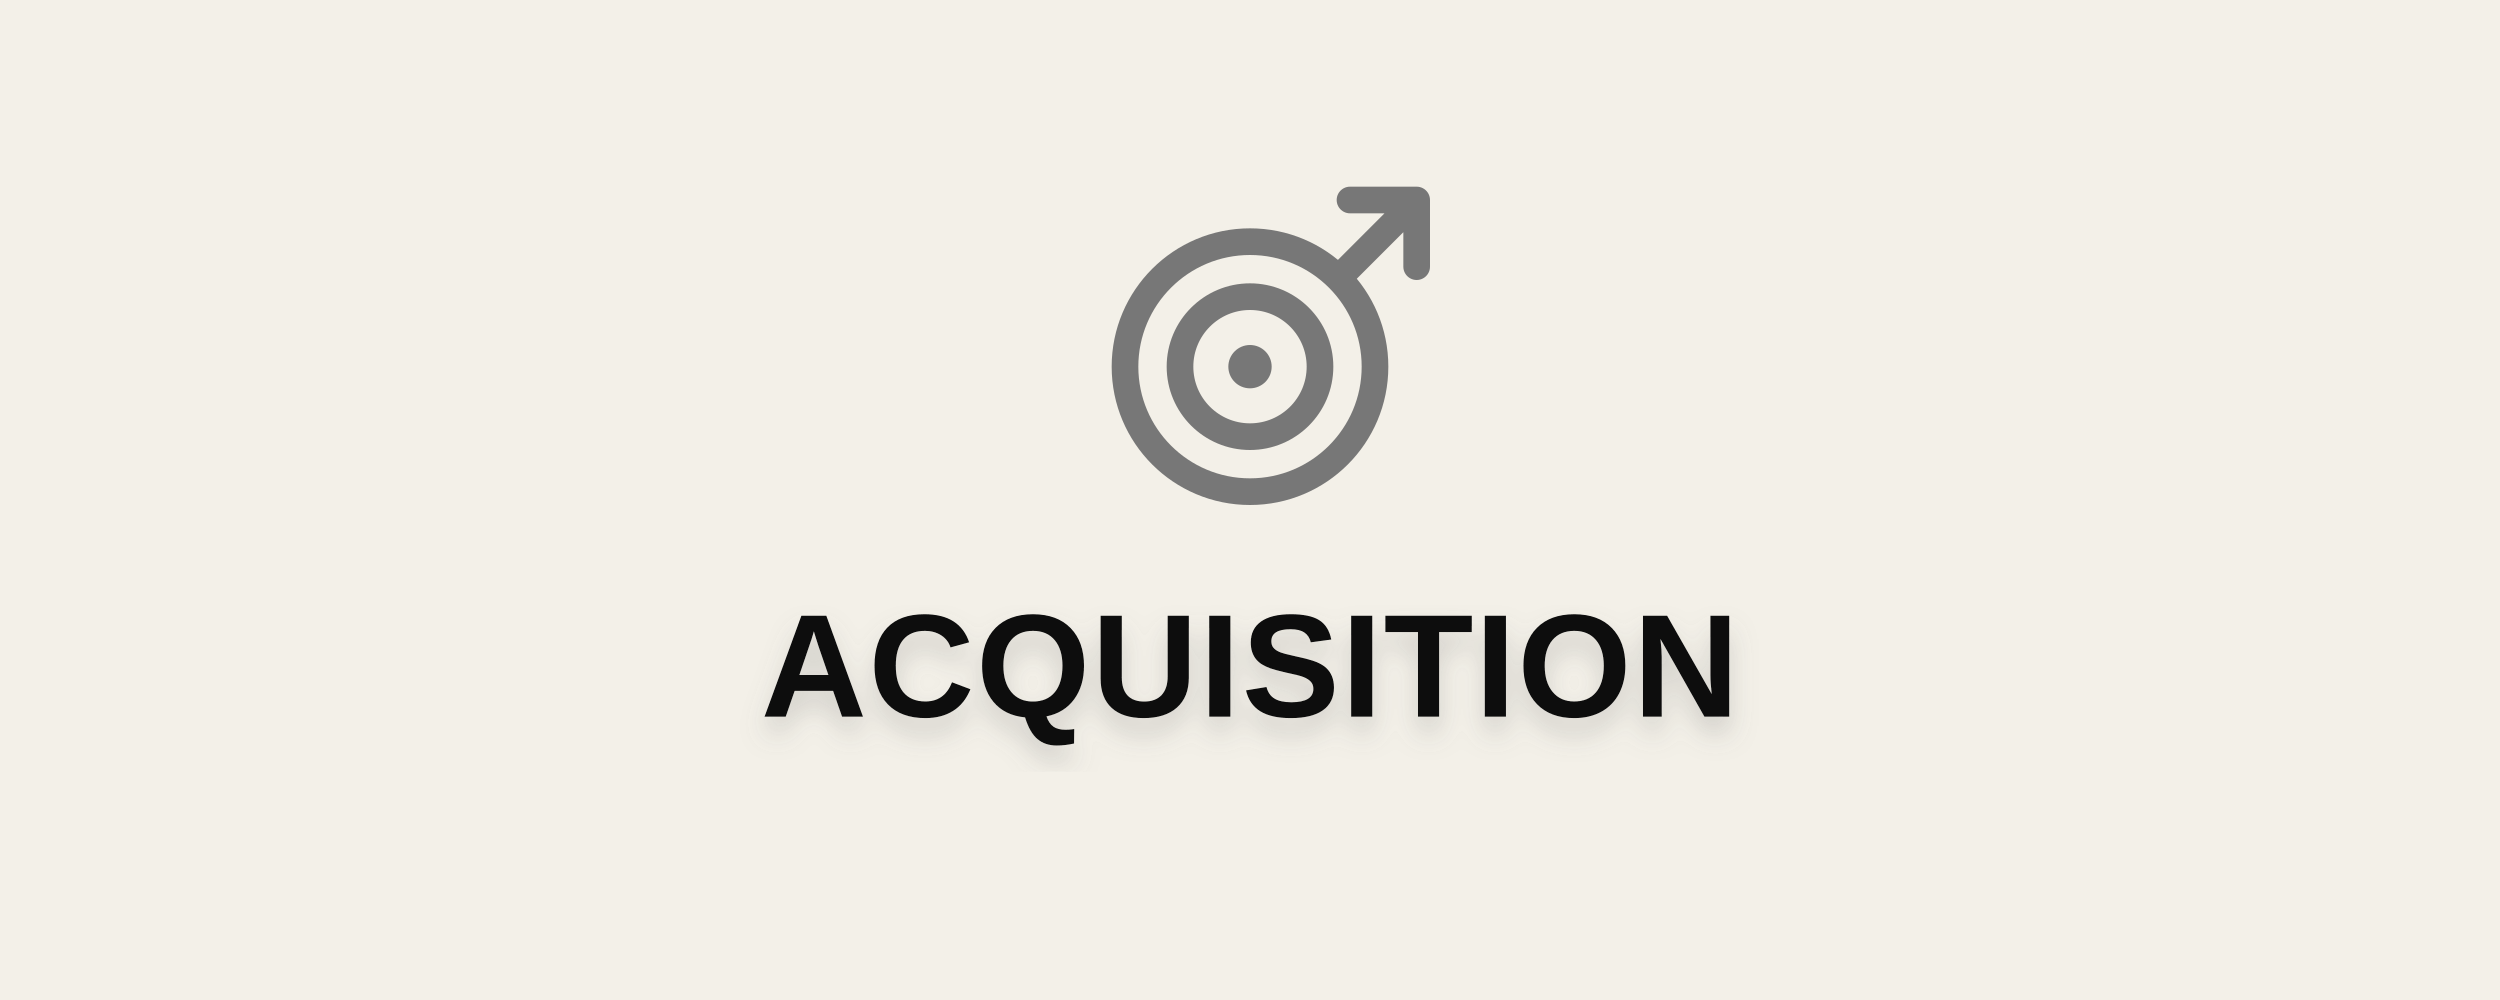
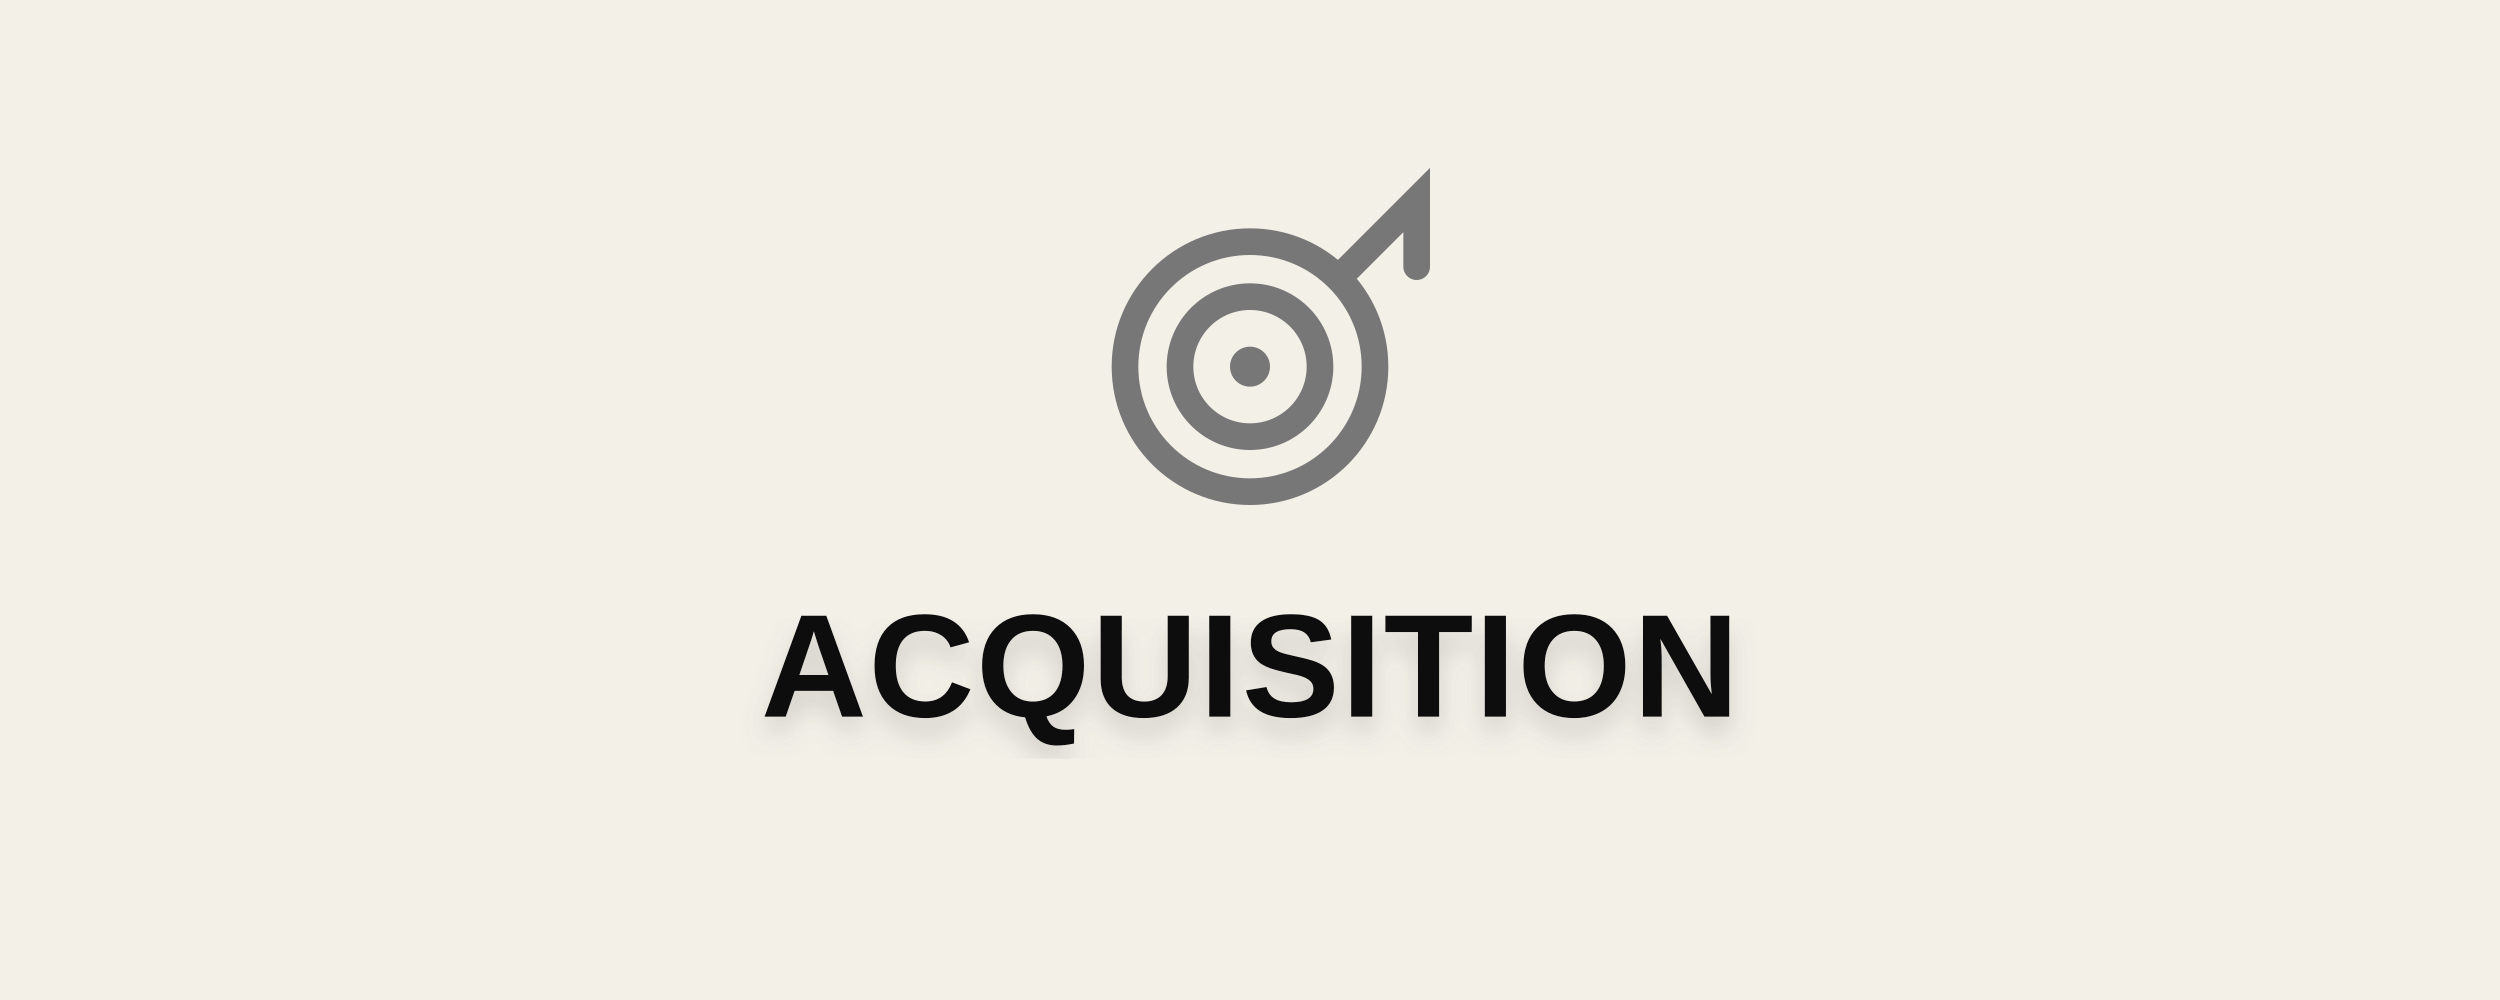
- <svg xmlns="http://www.w3.org/2000/svg" width="1500" height="600" viewBox="0 0 1500 600">
+ <svg xmlns="http://www.w3.org/2000/svg" width="1500" height="600">
  <defs>
-     <filter id="s" x="-20%" y="-20%" width="140%" height="140%">
+     <filter id="s">
      <feDropShadow dx="0" dy="10" stdDeviation="8" flood-color="#777" flood-opacity=".28" />
    </filter>
  </defs>
  <rect width="1500" height="600" fill="#f3f0e8" />
  <g>
    <circle cx="750" cy="220" r="75" fill="none" stroke="#777" stroke-width="16" />
    <circle cx="750" cy="220" r="42" fill="none" stroke="#777" stroke-width="16" />
-     <circle cx="750" cy="220" r="13" fill="#777" />
-     <path d="M805 165l45-45M850 120v40M850 120h-40" stroke="#777" stroke-width="16" stroke-linecap="round" stroke-linejoin="round" />
+     <circle cx="750" cy="220" r="12" fill="#777" />
+     <path d="M805 165l45-45v40" fill="none" stroke="#777" stroke-width="16" stroke-linecap="round" />
  </g>
  <text x="750" y="430" text-anchor="middle" font-family="Arial,Helvetica,sans-serif" font-size="88" font-weight="800" letter-spacing="1" fill="#111" filter="url(#s)">ACQUISITION</text>
</svg>
